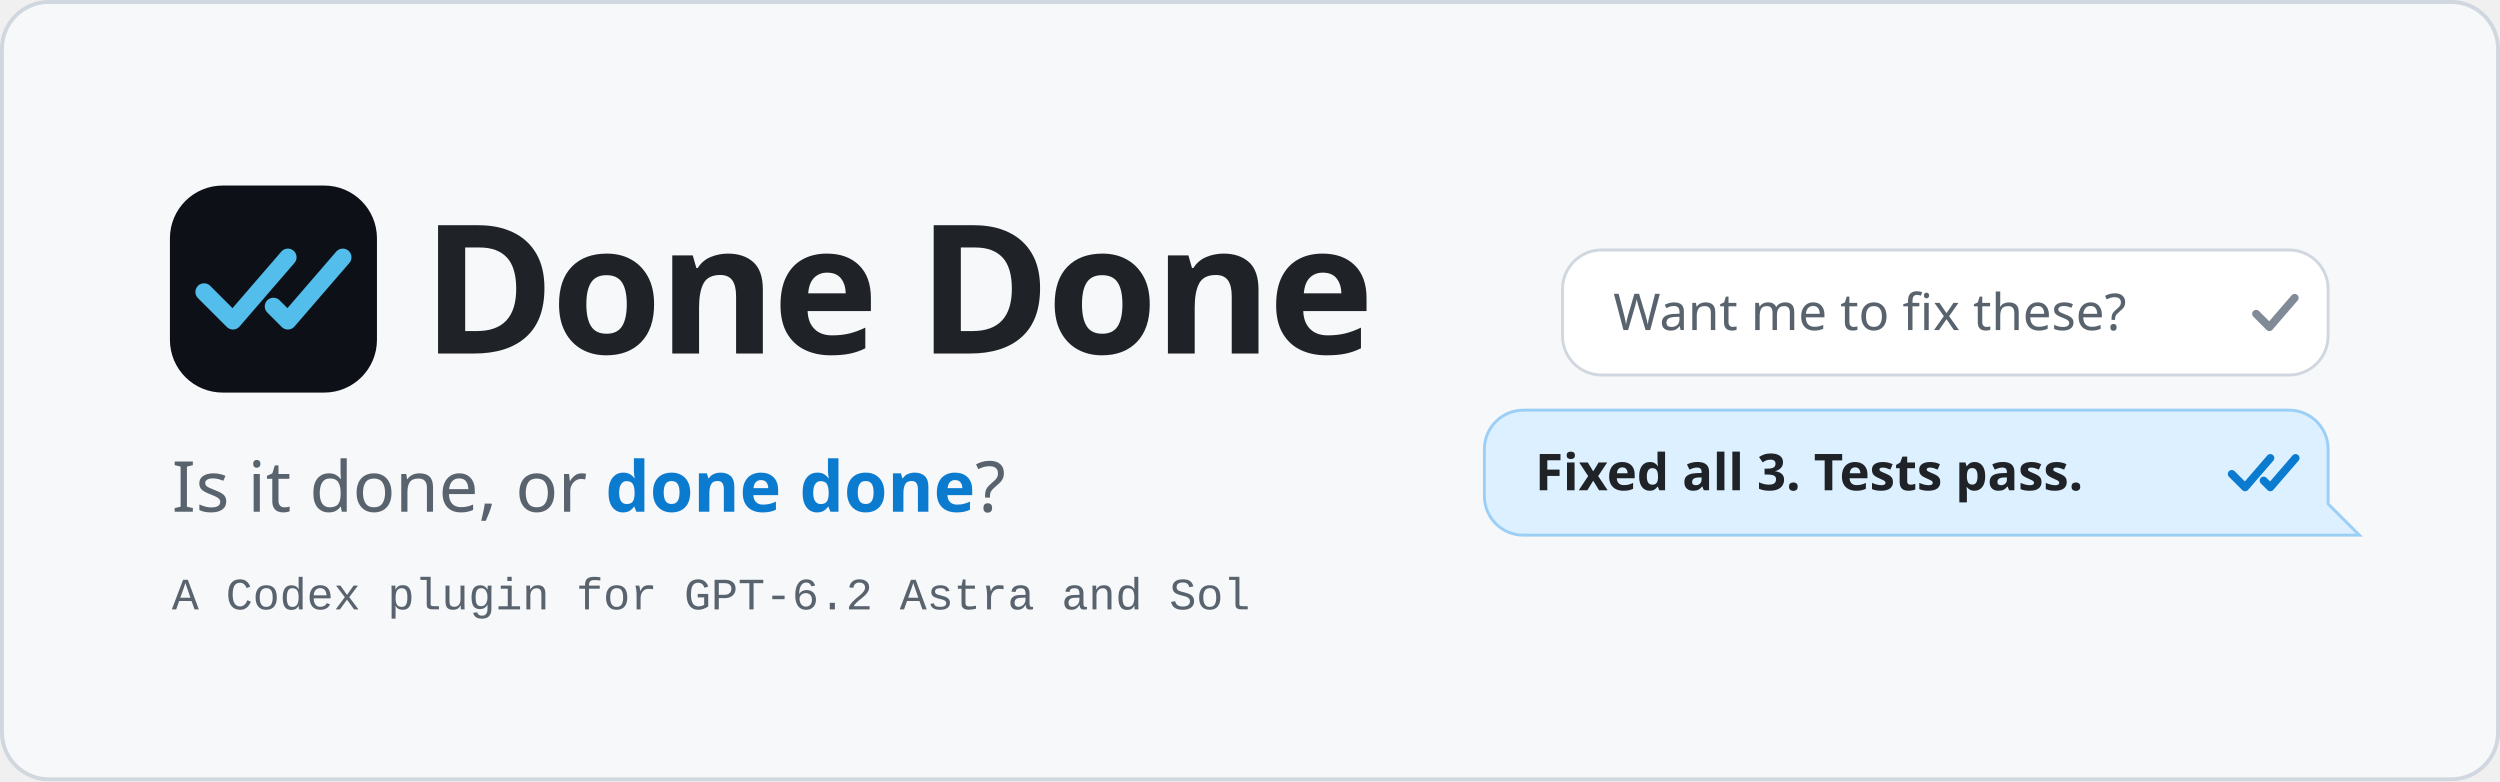
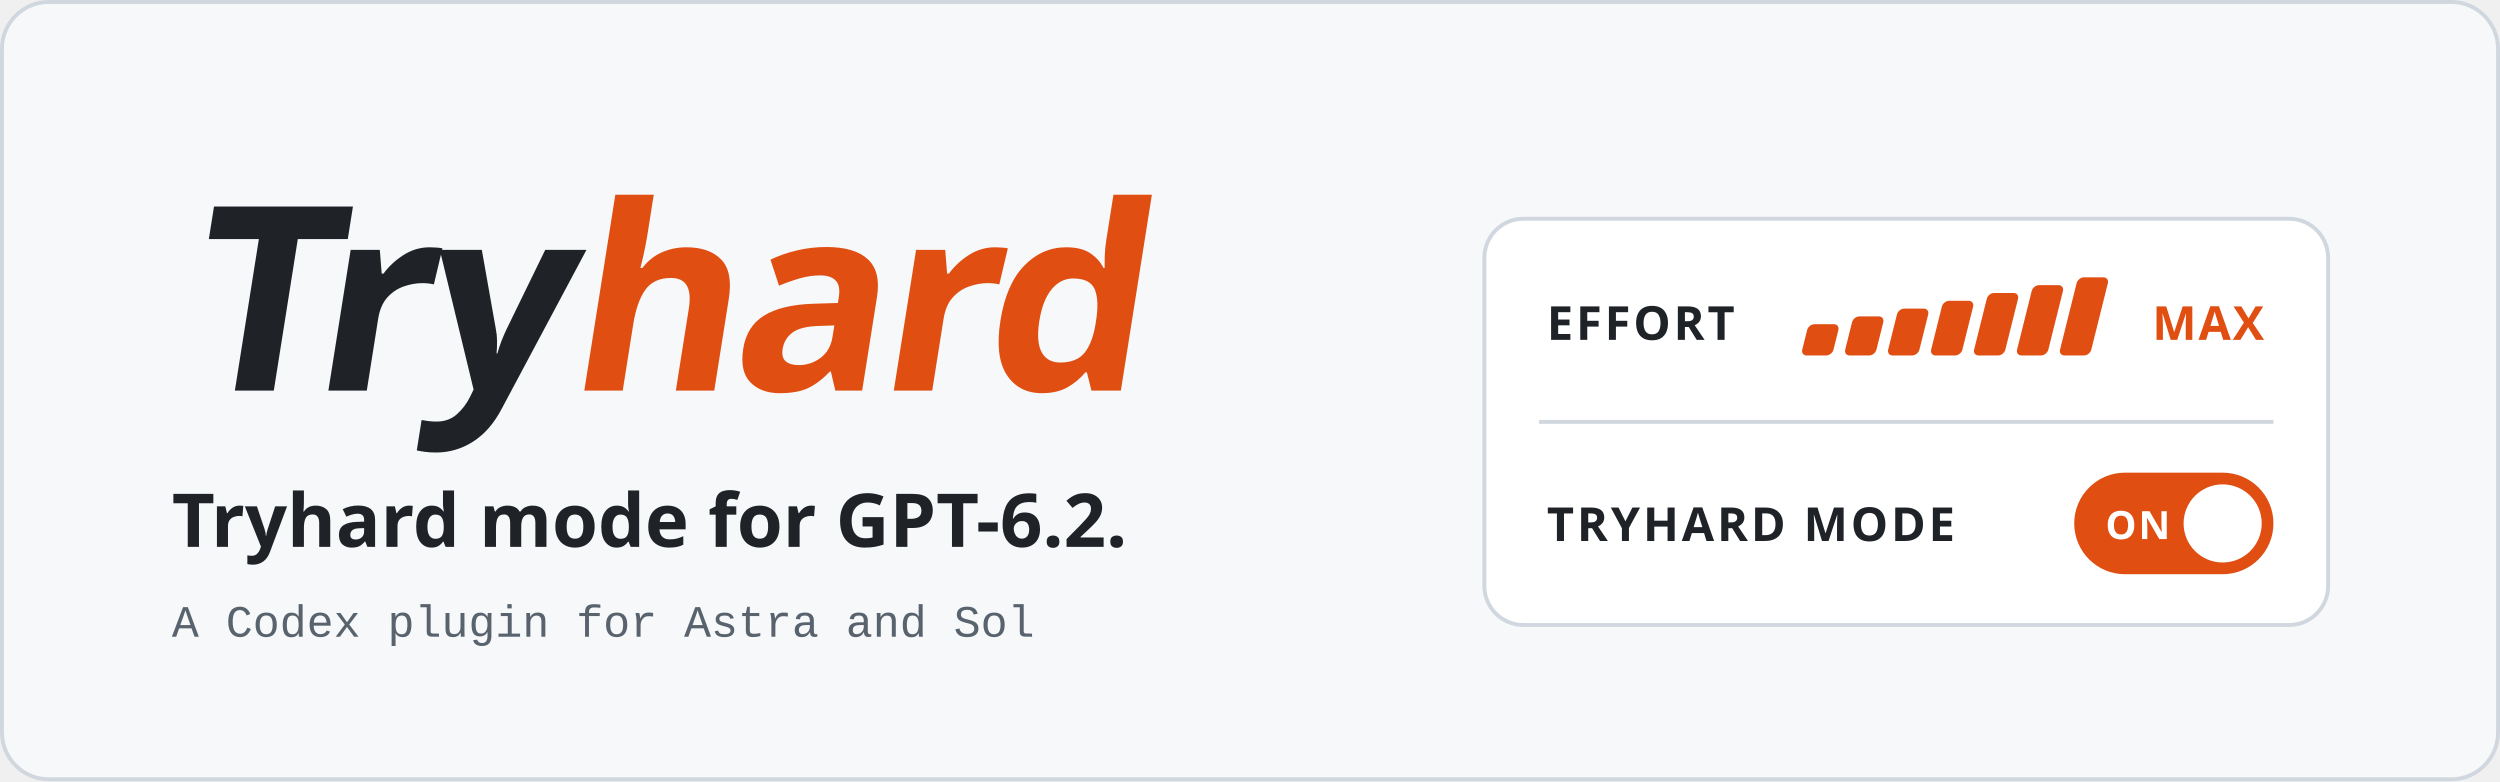
<svg xmlns="http://www.w3.org/2000/svg" width="1280" height="400" viewBox="0 0 1280 400" role="img" aria-labelledby="title desc">
  <style>
    .sans { font-family: -apple-system, BlinkMacSystemFont, 'Segoe UI', 'Noto Sans', Helvetica, Arial, sans-serif; }
    .mono { font-family: ui-monospace, SFMono-Regular, 'SF Mono', Menlo, Consolas, 'Liberation Mono', monospace; }
    .card { fill: #f6f8fa; stroke: #d0d7de; stroke-width: 2; }
-     .tile { fill: #0d1117; stroke: #0d1117; stroke-width: 2; }
+     .panel { fill: #ffffff; stroke: #d0d7de; stroke-width: 2; }
+     .rule { fill: none; stroke: #d0d7de; stroke-width: 2; }
    .ink { fill: #1f2328; }
    .muted { fill: #59636e; }
-     .blue { fill: #0b7bd0; }
-     .tick { fill: none; stroke-linecap: round; stroke-linejoin: round; }
-     .tick-blue { stroke: #0b7bd0; }
-     .tick-tile { stroke: #53bdeb; }
-     .tick-grey { stroke: #818b98; }
-     .bubble-1 { fill: #ffffff; stroke: #d0d7de; stroke-width: 1.5; }
-     .bubble-2 { fill: #dcf0ff; stroke: #9ccff5; stroke-width: 1.5; }
+     .hot { fill: #e04e12; }
+     .on-hot { fill: #ffffff; }
+     .knob { fill: #ffffff; stroke: #b83c0a; stroke-width: 0; }
  </style>
  <rect class="card" x="1" y="1" width="1278" height="398" rx="24" />
-   <rect class="tile" x="88" y="96" width="104" height="104" rx="26" />
-   <g transform="translate(140 148) scale(0.74) translate(-54 -50)">
-     <path class="tick tick-tile" stroke-width="12" d="M6 52 26 72 64 28M54 62 64 72 102 28" />
+   <g transform="translate(92 200) skewX(-9)">
+     <text class="sans ink" x="0" y="0" font-size="132" font-weight="900" letter-spacing="-4">Try<tspan class="hot">hard</tspan>
+     </text>
  </g>
-   <text class="sans ink" x="216" y="181" font-size="92" font-weight="700" letter-spacing="-2">Done Done</text>
-   <text class="sans muted" x="88" y="262" font-size="36" font-weight="500">Is it done, or <tspan class="blue" font-weight="700">done done</tspan>?</text>
-   <text class="mono muted" x="88" y="312" font-size="23">A Codex plugin for GPT-6.2 Astra and Sol</text>
-   <rect class="bubble-1" x="800" y="128" width="392" height="64" rx="20" />
-   <text class="sans muted" x="826" y="169" font-size="26">Want me to fix these?</text>
-   <g transform="translate(1165 160) scale(0.34) translate(-35 -50)">
-     <path class="tick tick-grey" stroke-width="12" d="M6 52 26 72 64 28" />
+   <text class="sans ink" x="88" y="280" font-size="38" font-weight="700">Tryhard mode for GPT-6.2.</text>
+   <text class="mono muted" x="88" y="326" font-size="23">A Codex plugin for Astra and Sol</text>
+   <rect class="panel" x="760" y="112" width="432" height="208" rx="20" />
+   <text class="sans ink" x="792" y="174" font-size="24" font-weight="800" letter-spacing="1.5">EFFORT</text>
+   <g class="hot" transform="translate(922 182) skewX(-14)">
+     <rect x="0" y="-16" width="16" height="16" rx="3" />
+     <rect x="22" y="-20" width="16" height="20" rx="3" />
+     <rect x="44" y="-24" width="16" height="24" rx="3" />
+     <rect x="66" y="-28" width="16" height="28" rx="3" />
+     <rect x="88" y="-32" width="16" height="32" rx="3" />
+     <rect x="110" y="-36" width="16" height="36" rx="3" />
+     <rect x="132" y="-40" width="16" height="40" rx="3" />
  </g>
-   <path class="bubble-2" d="M780 210H1172A20 20 0 0 1 1192 230V258L1208 274H780A20 20 0 0 1 760 254V230A20 20 0 0 1 780 210Z" />
-   <text class="sans ink" x="786" y="251" font-size="26" font-weight="600">Fixed all 3. Tests pass.</text>
-   <g transform="translate(1159 242) scale(0.34) translate(-54 -50)">
-     <path class="tick tick-blue" stroke-width="12" d="M6 52 26 72 64 28M54 62 64 72 102 28" />
-   </g>
+   <text class="sans hot" x="1102" y="174" font-size="24" font-weight="800" letter-spacing="1">MAX</text>
+   <path class="rule" d="M788 216H1164" />
+   <text class="sans ink" x="792" y="277" font-size="24" font-weight="800" letter-spacing="1.5">TRYHARD MODE</text>
+   <rect class="hot" x="1062" y="242" width="102" height="52" rx="26" />
+   <text class="sans on-hot" x="1078" y="276" font-size="20" font-weight="800" letter-spacing="1">ON</text>
+   <circle class="knob" cx="1138" cy="268" r="20" />
</svg>
